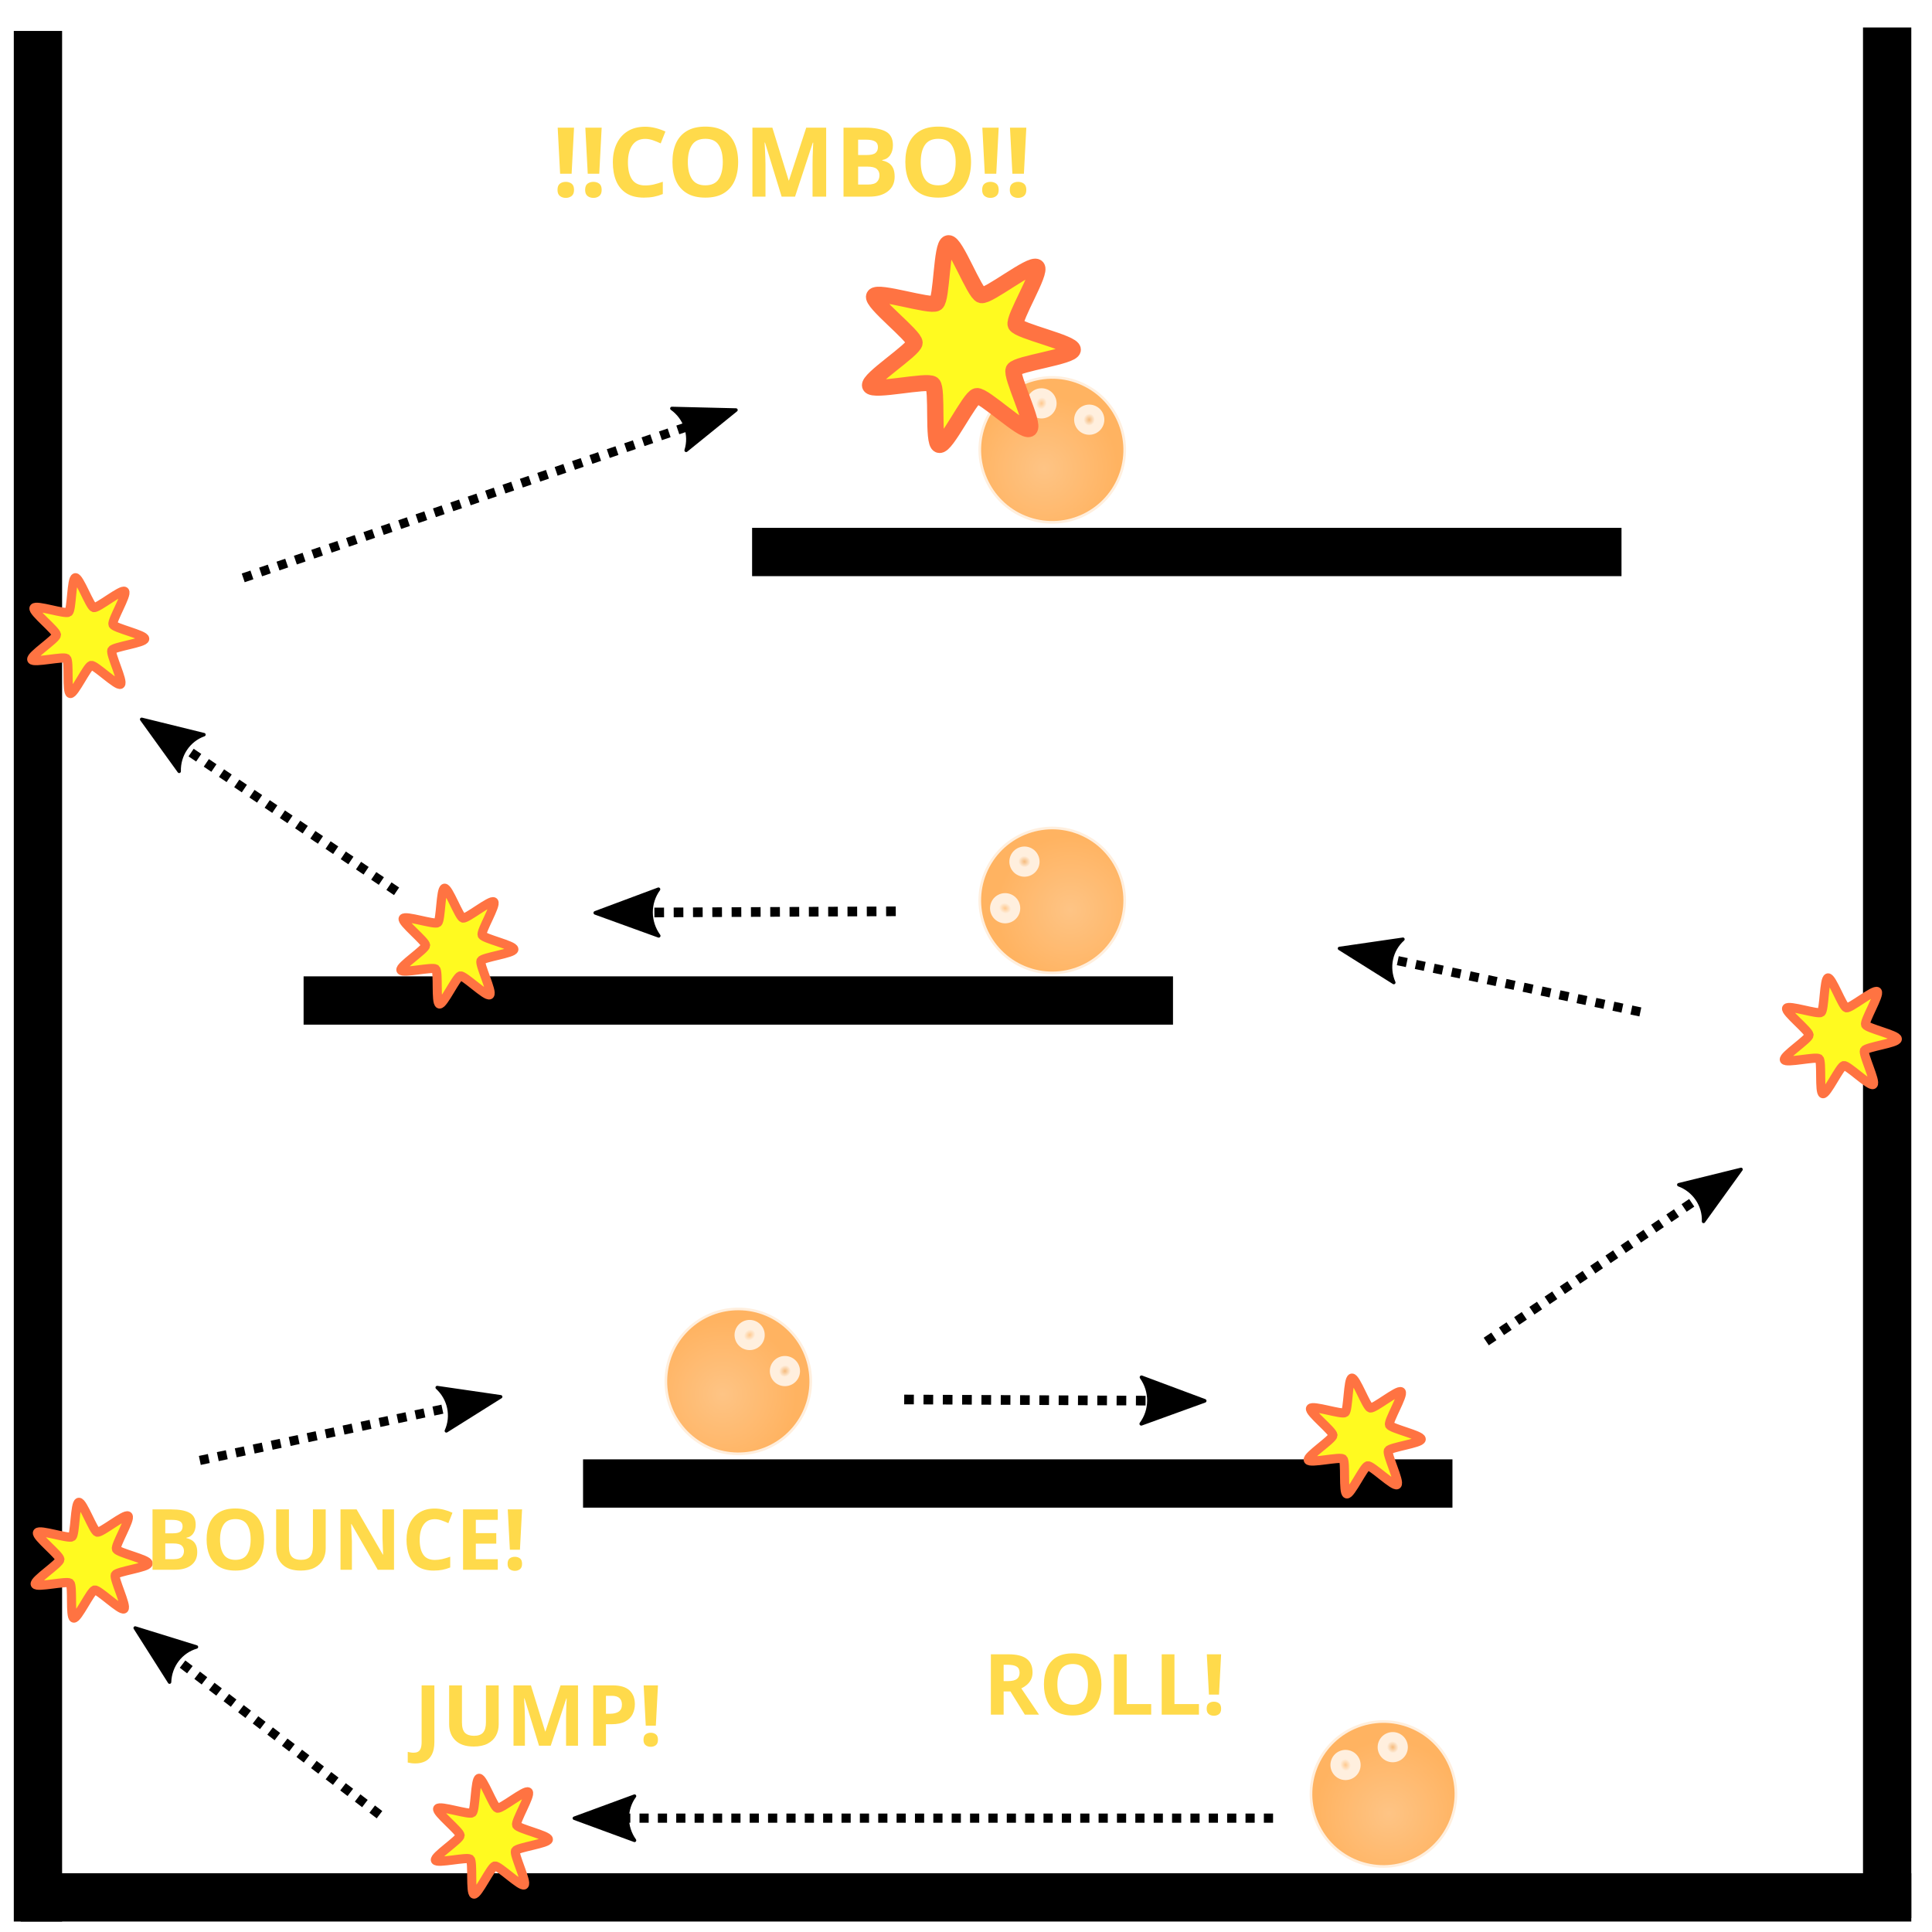
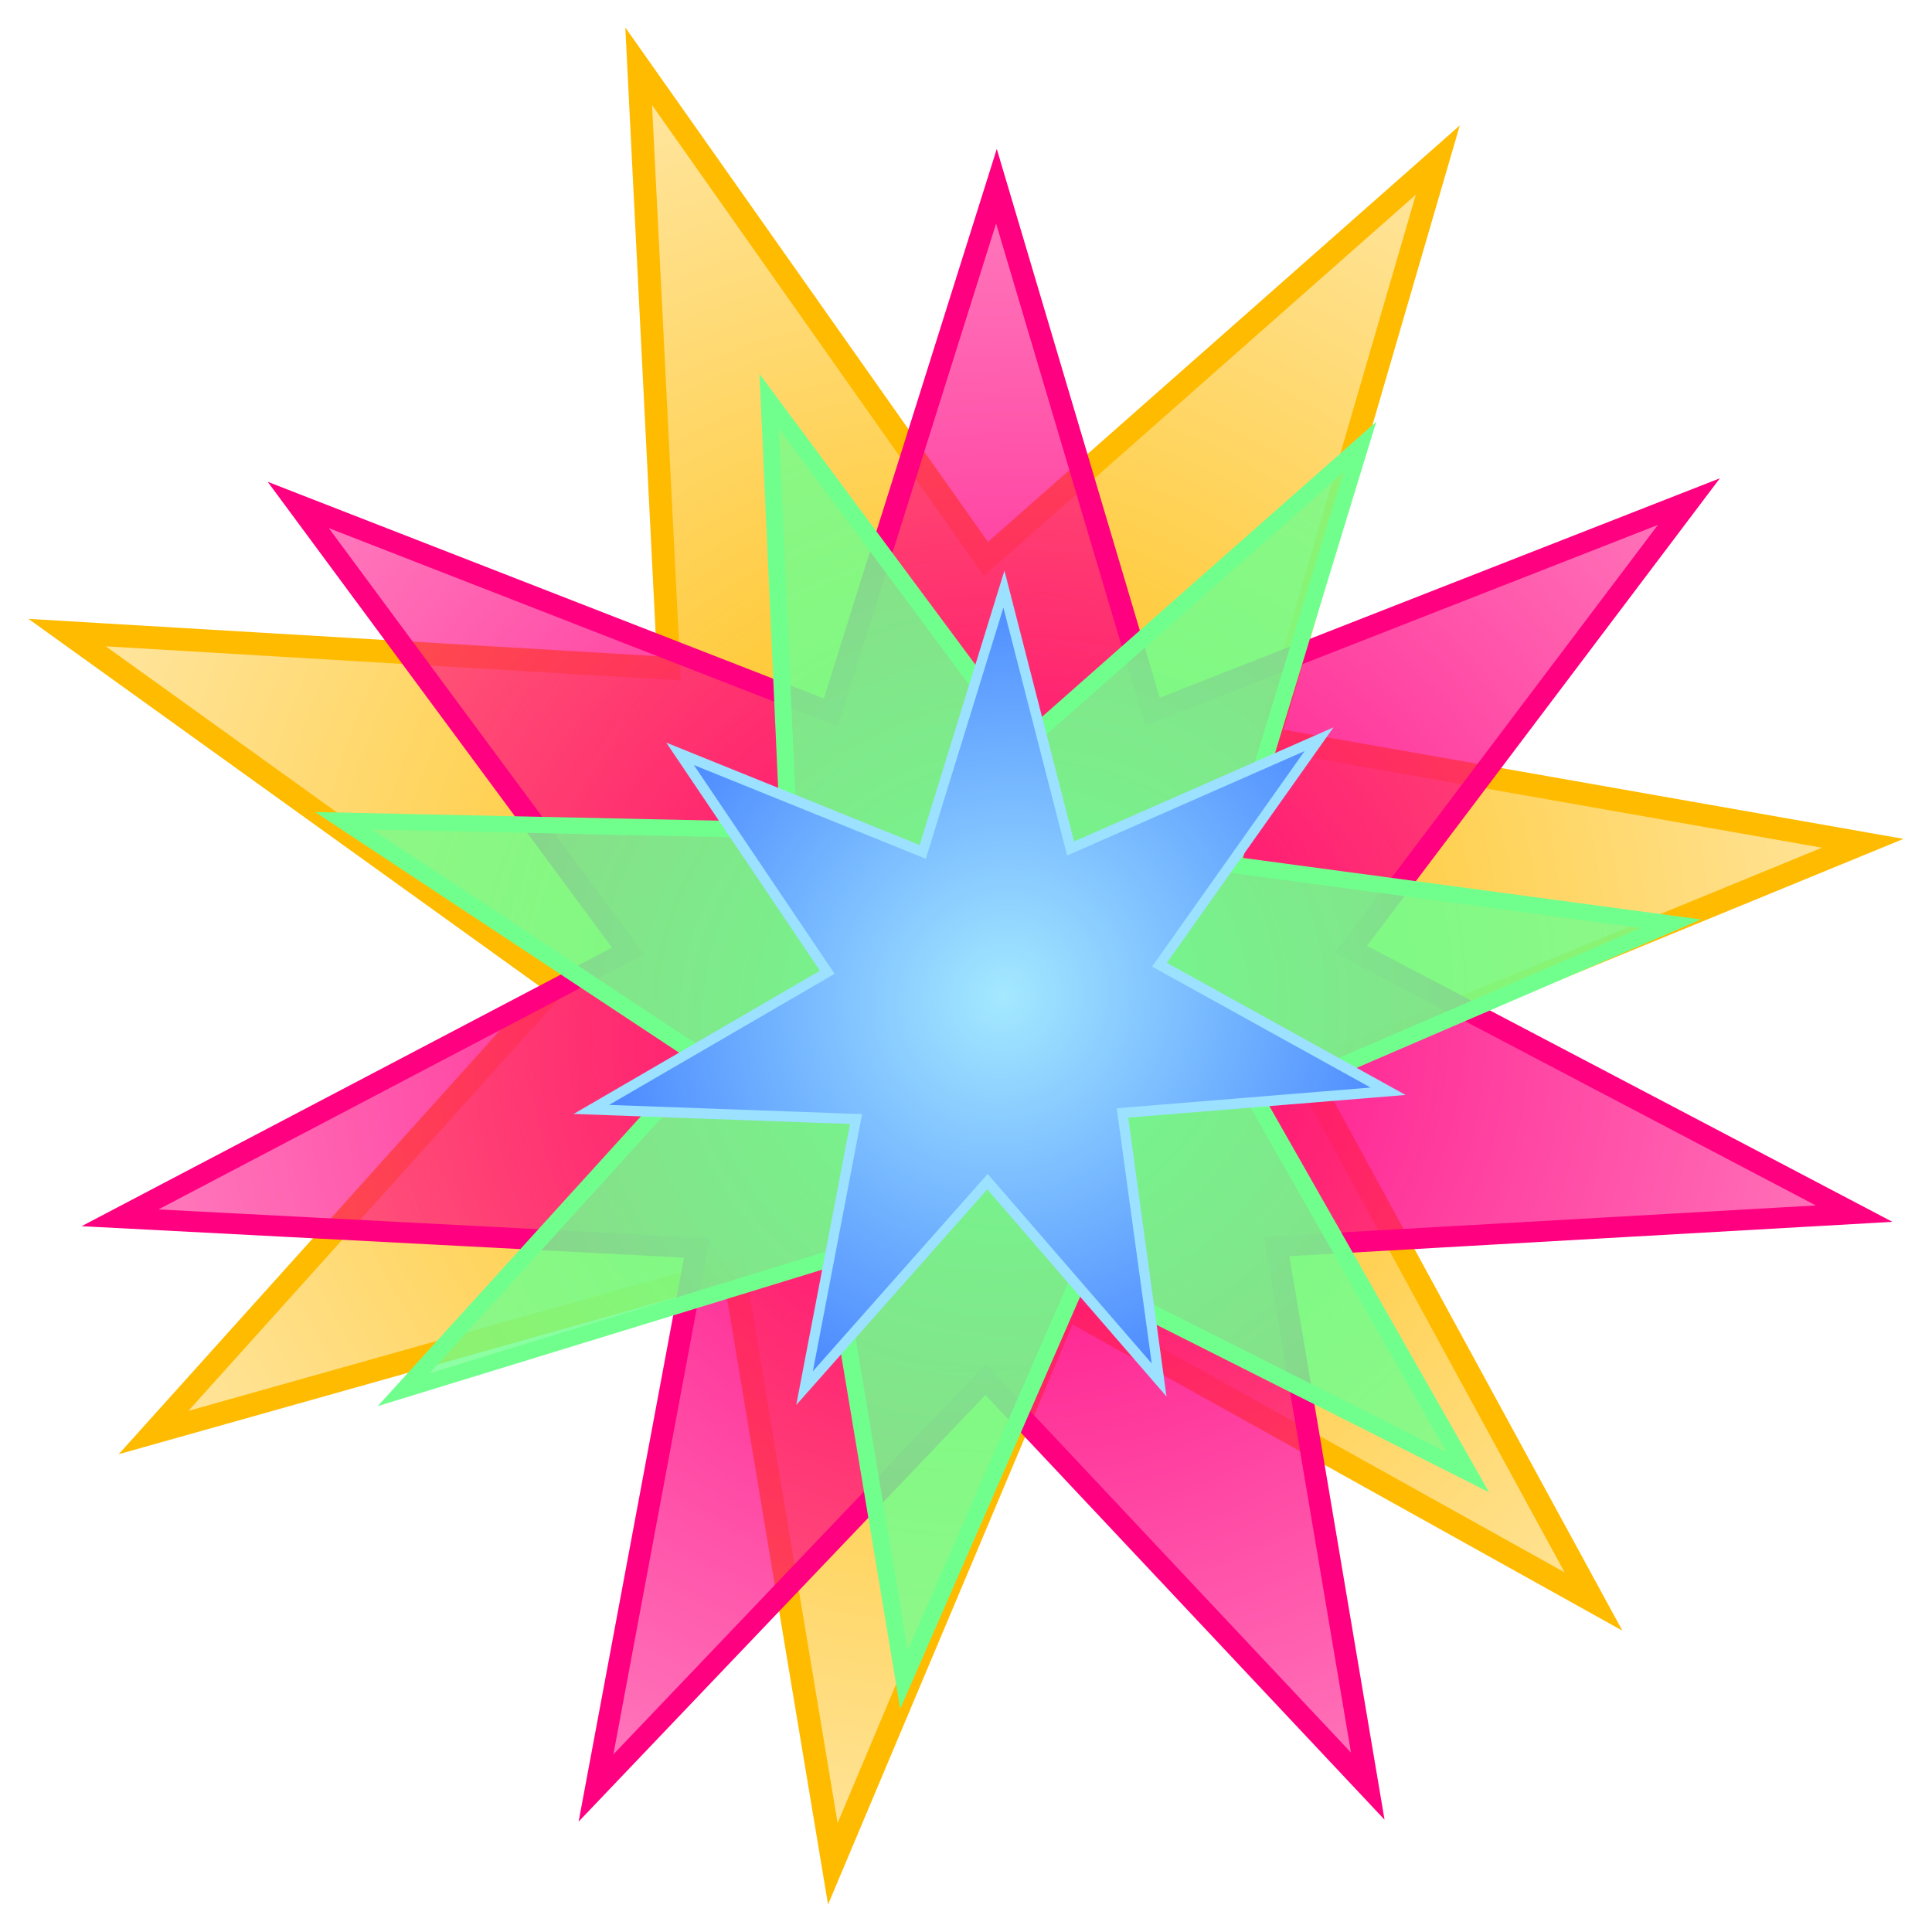
- <svg xmlns="http://www.w3.org/2000/svg" xmlns:xlink="http://www.w3.org/1999/xlink" width="800" height="800" viewBox="0 0 800 800" id="svg2" version="1.1">
+ <svg xmlns="http://www.w3.org/2000/svg" xmlns:xlink="http://www.w3.org/1999/xlink" width="512" height="512" viewBox="0 0 512 512" id="svg2" version="1.1">
  <defs id="defs4">
-     <marker orient="auto" refY="0.0" refX="0.0" id="marker7820" style="overflow:visible;">
-       <path id="path7822" style="fill-rule:evenodd;stroke-width:0.625;stroke-linejoin:round;stroke:#000000;stroke-opacity:1;fill:#000000;fill-opacity:1" d="M 8.719,4.034 L -2.207,0.016 L 8.719,-4.002 C 6.973,-1.63 6.983,1.616 8.719,4.034 z " transform="scale(0.6) rotate(180) translate(0,0)" />
-     </marker>
-     <marker style="overflow:visible;" id="marker7634" refX="0.0" refY="0.0" orient="auto">
-       <path transform="scale(0.6) rotate(180) translate(0,0)" d="M 8.719,4.034 L -2.207,0.016 L 8.719,-4.002 C 6.973,-1.63 6.983,1.616 8.719,4.034 z " style="fill-rule:evenodd;stroke-width:0.625;stroke-linejoin:round;stroke:#000000;stroke-opacity:1;fill:#000000;fill-opacity:1" id="path7636" />
-     </marker>
-     <marker orient="auto" refY="0.0" refX="0.0" id="marker7262" style="overflow:visible;">
-       <path id="path7264" style="fill-rule:evenodd;stroke-width:0.625;stroke-linejoin:round;stroke:#000000;stroke-opacity:1;fill:#000000;fill-opacity:1" d="M 8.719,4.034 L -2.207,0.016 L 8.719,-4.002 C 6.973,-1.63 6.983,1.616 8.719,4.034 z " transform="scale(0.6) rotate(180) translate(0,0)" />
-     </marker>
-     <marker style="overflow:visible;" id="marker7016" refX="0.0" refY="0.0" orient="auto">
-       <path transform="scale(0.6) rotate(180) translate(0,0)" d="M 8.719,4.034 L -2.207,0.016 L 8.719,-4.002 C 6.973,-1.63 6.983,1.616 8.719,4.034 z " style="fill-rule:evenodd;stroke-width:0.625;stroke-linejoin:round;stroke:#000000;stroke-opacity:1;fill:#000000;fill-opacity:1" id="path7018" />
-     </marker>
-     <marker orient="auto" refY="0.0" refX="0.0" id="marker6890" style="overflow:visible;">
-       <path id="path6892" style="fill-rule:evenodd;stroke-width:0.625;stroke-linejoin:round;stroke:#000000;stroke-opacity:1;fill:#000000;fill-opacity:1" d="M 8.719,4.034 L -2.207,0.016 L 8.719,-4.002 C 6.973,-1.63 6.983,1.616 8.719,4.034 z " transform="scale(0.6) rotate(180) translate(0,0)" />
-     </marker>
-     <marker style="overflow:visible;" id="marker6326" refX="0.0" refY="0.0" orient="auto">
-       <path transform="scale(0.6) rotate(180) translate(0,0)" d="M 8.719,4.034 L -2.207,0.016 L 8.719,-4.002 C 6.973,-1.63 6.983,1.616 8.719,4.034 z " style="fill-rule:evenodd;stroke-width:0.625;stroke-linejoin:round;stroke:#000000;stroke-opacity:1;fill:#000000;fill-opacity:1" id="path6328" />
-     </marker>
-     <marker orient="auto" refY="0.0" refX="0.0" id="marker6104" style="overflow:visible;">
-       <path id="path6106" style="fill-rule:evenodd;stroke-width:0.625;stroke-linejoin:round;stroke:#000000;stroke-opacity:1;fill:#000000;fill-opacity:1" d="M 8.719,4.034 L -2.207,0.016 L 8.719,-4.002 C 6.973,-1.63 6.983,1.616 8.719,4.034 z " transform="scale(0.6) rotate(180) translate(0,0)" />
-     </marker>
-     <marker style="overflow:visible;" id="marker5646" refX="0.0" refY="0.0" orient="auto">
-       <path transform="scale(0.6) rotate(180) translate(0,0)" d="M 8.719,4.034 L -2.207,0.016 L 8.719,-4.002 C 6.973,-1.63 6.983,1.616 8.719,4.034 z " style="fill-rule:evenodd;stroke-width:0.625;stroke-linejoin:round;stroke:#000000;stroke-opacity:1;fill:#000000;fill-opacity:1" id="path5648" />
-     </marker>
-     <marker orient="auto" refY="0.0" refX="0.0" id="marker5406" style="overflow:visible;">
-       <path id="path5408" style="fill-rule:evenodd;stroke-width:0.625;stroke-linejoin:round;stroke:#000000;stroke-opacity:1;fill:#000000;fill-opacity:1" d="M 8.719,4.034 L -2.207,0.016 L 8.719,-4.002 C 6.973,-1.63 6.983,1.616 8.719,4.034 z " transform="scale(0.6) rotate(180) translate(0,0)" />
-     </marker>
-     <marker orient="auto" refY="0.0" refX="0.0" id="Arrow2Mend" style="overflow:visible;">
-       <path id="path4207" style="fill-rule:evenodd;stroke-width:0.625;stroke-linejoin:round;stroke:#000000;stroke-opacity:1;fill:#000000;fill-opacity:1" d="M 8.719,4.034 L -2.207,0.016 L 8.719,-4.002 C 6.973,-1.63 6.983,1.616 8.719,4.034 z " transform="scale(0.6) rotate(180) translate(0,0)" />
-     </marker>
-     <marker orient="auto" refY="0.0" refX="0.0" id="marker5304" style="overflow:visible;">
-       <path id="path5306" d="M 0.0,0.0 L 5.0,-5.0 L -12.5,0.0 L 5.0,5.0 L 0.0,0.0 z " style="fill-rule:evenodd;stroke:#000000;stroke-width:1pt;stroke-opacity:1;fill:#000000;fill-opacity:1" transform="scale(0.4) rotate(180) translate(10,0)" />
-     </marker>
-     <marker orient="auto" refY="0" refX="0" id="Arrow1Mend" style="overflow:visible">
-       <path id="path4189" d="M 0,0 5,-5 -12.5,0 5,5 0,0 Z" style="fill-rule:evenodd;stroke:#000000;stroke-width:1pt" transform="matrix(-0.4,0,0,-0.4,-4,0)" />
-     </marker>
-     <marker style="overflow:visible" id="marker4580" refX="0" refY="0" orient="auto">
-       <path transform="matrix(-0.4,0,0,-0.4,-4,0)" style="fill:#ff4d42;fill-opacity:1;fill-rule:evenodd;stroke:#ff4d42;stroke-width:1pt;stroke-opacity:1" d="M 0,0 5,-5 -12.5,0 5,5 0,0 Z" id="path4582" />
-     </marker>
-     <marker orient="auto" refY="0" refX="0" id="TriangleOutL" style="overflow:visible">
-       <path id="path4322" d="m 5.77,0 -8.65,5 0,-10 8.65,5 z" style="fill:#000000;fill-opacity:1;fill-rule:evenodd;stroke:#000000;stroke-width:1pt;stroke-opacity:1" transform="scale(0.8,0.8)" />
-     </marker>
-     <linearGradient id="linearGradient5611">
-       <stop id="stop5613" offset="0" style="stop-color:#f5bb7d;stop-opacity:1" />
-       <stop id="stop5615" offset="1" style="stop-color:#ffefde;stop-opacity:1" />
+     <linearGradient id="linearGradient5414">
+       <stop style="stop-color:#70ff8d;stop-opacity:1;" offset="0" id="stop5410" />
+       <stop style="stop-color:#70ff8d;stop-opacity:0.787" offset="1" id="stop5412" />
    </linearGradient>
-     <linearGradient id="linearGradient5603">
-       <stop id="stop5605" offset="0" style="stop-color:#ffc98f;stop-opacity:1" />
-       <stop id="stop5607" offset="1" style="stop-color:#ffefde;stop-opacity:1" />
+     <linearGradient id="linearGradient5406">
+       <stop style="stop-color:#ff0080;stop-opacity:1;" offset="0" id="stop5402" />
+       <stop style="stop-color:#ff0080;stop-opacity:0.54" offset="1" id="stop5404" />
+     </linearGradient>
+     <linearGradient id="linearGradient5398">
+       <stop style="stop-color:#ffbb00;stop-opacity:1;" offset="0" id="stop5394" />
+       <stop style="stop-color:#ffbb00;stop-opacity:0.371" offset="1" id="stop5396" />
+     </linearGradient>
+     <linearGradient id="linearGradient5390">
+       <stop style="stop-color:#a4e9ff;stop-opacity:1" offset="0" id="stop5386" />
+       <stop style="stop-color:#4d8bff;stop-opacity:1" offset="1" id="stop5388" />
+     </linearGradient>
+     <linearGradient id="linearGradient4175">
+       <stop style="stop-color:#ffe000;stop-opacity:1;" offset="0" id="stop4177" />
+       <stop style="stop-color:#ff9601;stop-opacity:1" offset="1" id="stop4179" />
    </linearGradient>
    <linearGradient id="linearGradient5587">
-       <stop id="stop5589" offset="0" style="stop-color:#fec485;stop-opacity:1" />
-       <stop id="stop5591" offset="1" style="stop-color:#ffb361;stop-opacity:1" />
+       <stop style="stop-color:#f8ba32;stop-opacity:1" offset="0" id="stop5589" />
+       <stop style="stop-color:#ff9500;stop-opacity:1" offset="1" id="stop5591" />
    </linearGradient>
-     <radialGradient gradientUnits="userSpaceOnUse" r="30.55" fy="1029.505" fx="30.536" cy="1029.505" cx="30.536" id="radialGradient5593" xlink:href="#linearGradient5587" />
-     <radialGradient gradientTransform="matrix(0.3403158,0.01446679,-0.01703189,0.4006571,30.88827,601.6337)" gradientUnits="userSpaceOnUse" r="6.25" fy="1004.327" fx="20.893" cy="1004.327" cx="20.893" id="radialGradient5609" xlink:href="#linearGradient5603" />
-     <radialGradient gradientTransform="matrix(0.3700961,-0.04073803,0.04376205,0.3975686,-17.6304,606.7401)" gradientUnits="userSpaceOnUse" r="6.25" fy="1004.327" fx="41.786" cy="1004.327" cx="41.786" id="radialGradient5619" xlink:href="#linearGradient5611" />
-     <radialGradient xlink:href="#linearGradient5587" id="radialGradient5210" gradientUnits="userSpaceOnUse" cx="30.536" cy="1029.505" fx="30.536" fy="1029.505" r="30.55" />
-     <radialGradient xlink:href="#linearGradient5603" id="radialGradient5212" gradientUnits="userSpaceOnUse" gradientTransform="matrix(0.3403158,0.01446679,-0.01703189,0.4006571,30.88827,601.6337)" cx="20.893" cy="1004.327" fx="20.893" fy="1004.327" r="6.25" />
-     <radialGradient xlink:href="#linearGradient5611" id="radialGradient5214" gradientUnits="userSpaceOnUse" gradientTransform="matrix(0.3700961,-0.04073803,0.04376205,0.3975686,-17.6304,606.7401)" cx="41.786" cy="1004.327" fx="41.786" fy="1004.327" r="6.25" />
-     <radialGradient xlink:href="#linearGradient5587" id="radialGradient5226" gradientUnits="userSpaceOnUse" cx="30.536" cy="1029.505" fx="30.536" fy="1029.505" r="30.55" />
-     <radialGradient xlink:href="#linearGradient5603" id="radialGradient5228" gradientUnits="userSpaceOnUse" gradientTransform="matrix(0.3403158,0.01446679,-0.01703189,0.4006571,30.88827,601.6337)" cx="20.893" cy="1004.327" fx="20.893" fy="1004.327" r="6.25" />
-     <radialGradient xlink:href="#linearGradient5611" id="radialGradient5230" gradientUnits="userSpaceOnUse" gradientTransform="matrix(0.3700961,-0.04073803,0.04376205,0.3975686,-17.6304,606.7401)" cx="41.786" cy="1004.327" fx="41.786" fy="1004.327" r="6.25" />
-     <radialGradient xlink:href="#linearGradient5587" id="radialGradient5242" gradientUnits="userSpaceOnUse" cx="30.536" cy="1029.505" fx="30.536" fy="1029.505" r="30.55" />
-     <radialGradient xlink:href="#linearGradient5603" id="radialGradient5244" gradientUnits="userSpaceOnUse" gradientTransform="matrix(0.3403158,0.01446679,-0.01703189,0.4006571,30.88827,601.6337)" cx="20.893" cy="1004.327" fx="20.893" fy="1004.327" r="6.25" />
-     <radialGradient xlink:href="#linearGradient5611" id="radialGradient5246" gradientUnits="userSpaceOnUse" gradientTransform="matrix(0.3700961,-0.04073803,0.04376205,0.3975686,-17.6304,606.7401)" cx="41.786" cy="1004.327" fx="41.786" fy="1004.327" r="6.25" />
+     <radialGradient xlink:href="#linearGradient5587" id="radialGradient5593" cx="31.556" cy="996.153" fx="31.556" fy="996.153" r="30.55" gradientUnits="userSpaceOnUse" gradientTransform="matrix(0.8124358,0.00347267,-0.00360213,0.8427416,9.55859,184.896)" />
+     <linearGradient xlink:href="#linearGradient4175" id="linearGradient4181" x1="31.607" y1="1024.505" x2="31.619" y2="1030.201" gradientUnits="userSpaceOnUse" />
+     <radialGradient xlink:href="#linearGradient5390" id="radialGradient5392" cx="250.132" cy="790.51" fx="250.132" fy="790.51" r="237.927" gradientTransform="matrix(1,0,0,1.001039,0,-0.8213409)" gradientUnits="userSpaceOnUse" />
+     <radialGradient xlink:href="#linearGradient5398" id="radialGradient5400" cx="250.414" cy="790.77" fx="250.414" fy="790.77" r="248.458" gradientTransform="matrix(1,0,0,1.001039,0,-0.8216108)" gradientUnits="userSpaceOnUse" />
+     <radialGradient xlink:href="#linearGradient5406" id="radialGradient5408" cx="250.132" cy="790.51" fx="250.132" fy="790.51" r="237.927" gradientTransform="matrix(1,0,0,1.001039,0,-0.8213409)" gradientUnits="userSpaceOnUse" />
+     <radialGradient xlink:href="#linearGradient5414" id="radialGradient5416" cx="250.414" cy="790.77" fx="250.414" fy="790.77" r="248.458" gradientTransform="matrix(1,0,0,1.001039,0,-0.8216108)" gradientUnits="userSpaceOnUse" />
  </defs>
-   <g id="layer1" transform="translate(0,-252.3622)">
-     <path style="fill:none;fill-rule:evenodd;stroke:#000000;stroke-width:20;stroke-linecap:butt;stroke-linejoin:miter;stroke-miterlimit:4;stroke-dasharray:none;stroke-opacity:1" d="m 241.429,866.648 360,0" id="path5089" />
-     <path id="path5091" d="m 8.571,1038.03 782.857,0" style="fill:none;fill-rule:evenodd;stroke:#000000;stroke-width:20;stroke-linecap:butt;stroke-linejoin:miter;stroke-miterlimit:4;stroke-dasharray:none;stroke-opacity:1" />
-     <path id="path5093" d="m 311.429,480.934 360,0" style="fill:none;fill-rule:evenodd;stroke:#000000;stroke-width:20;stroke-linecap:butt;stroke-linejoin:miter;stroke-miterlimit:4;stroke-dasharray:none;stroke-opacity:1" />
-     <path style="fill:none;fill-rule:evenodd;stroke:#000000;stroke-width:20;stroke-linecap:butt;stroke-linejoin:miter;stroke-miterlimit:4;stroke-dasharray:none;stroke-opacity:1" d="m 125.714,666.648 360,0" id="path5095" />
-     <path style="fill:none;fill-rule:evenodd;stroke:#000000;stroke-width:20;stroke-linecap:butt;stroke-linejoin:miter;stroke-miterlimit:4;stroke-dasharray:none;stroke-opacity:1" d="m 15.714,265.173 0,782.857" id="path5099" />
-     <path id="path5101" d="m 781.429,263.744 0,782.857" style="fill:none;fill-rule:evenodd;stroke:#000000;stroke-width:20;stroke-linecap:butt;stroke-linejoin:miter;stroke-miterlimit:4;stroke-dasharray:none;stroke-opacity:1" />
-     <g transform="matrix(0.9356604,-0.3529018,0.3529018,0.9356604,183.2654,50.83329)" id="layer1-2">
-       <circle r="30" cy="1021.112" cx="31.25" id="path4138" style="opacity:1;fill:url(#radialGradient5593);fill-opacity:1;stroke:#ffefde;stroke-width:1.1;stroke-miterlimit:5;stroke-dasharray:none;stroke-dashoffset:0;stroke-opacity:1" />
-       <g style="fill:#ffefde;fill-opacity:1" transform="translate(-0.0892878,0)" id="g4144">
-         <circle style="opacity:1;fill:url(#radialGradient5609);fill-opacity:1;stroke:none;stroke-width:1.1;stroke-miterlimit:4;stroke-dasharray:none;stroke-opacity:1" id="path4140" cx="20.893" cy="1004.327" r="6.25" />
-         <circle style="opacity:1;fill:url(#radialGradient5619);fill-opacity:1;stroke:none;stroke-width:1.1;stroke-miterlimit:4;stroke-dasharray:none;stroke-opacity:1" id="path4142" cx="41.786" cy="1004.327" r="6.25" />
-       </g>
+   <g id="layer1" transform="translate(0,-540.3622)">
+     <circle style="opacity:1;fill:url(#radialGradient5593);fill-opacity:1;stroke:url(#linearGradient4181);stroke-width:2;stroke-miterlimit:5;stroke-dasharray:none;stroke-dashoffset:0;stroke-opacity:1" id="path4138" cx="31.25" cy="1021.112" r="0" />
+     <g id="g5422" transform="translate(5.58615,5.591941)">
+       <path d="M 416.708,959.188 277.146,881.482 215.123,1028.685 188.861,871.122 35.102,914.41 141.915,795.639 12.205,702.415 171.66,711.872 163.673,552.336 255.698,682.9 375.448,577.186 330.745,730.54 488.059,758.252 340.291,818.917 Z" id="path5378" style="opacity:1;fill:url(#radialGradient5400);fill-opacity:1;stroke:#ffbb00;stroke-width:6.052;stroke-linecap:round;stroke-miterlimit:4;stroke-dasharray:none;stroke-dashoffset:0;stroke-opacity:1" />
+       <path transform="matrix(0.8142256,-0.4886929,0.5070765,0.7655593,-339.8955,325.7261)" style="opacity:1;fill:url(#radialGradient5408);fill-opacity:1;stroke:#ff0080;stroke-width:6.052;stroke-linecap:round;stroke-miterlimit:4;stroke-dasharray:none;stroke-dashoffset:0;stroke-opacity:1" id="path5380" d="M 416.708,959.188 277.146,881.482 215.123,1028.685 188.861,871.122 35.102,914.41 141.915,795.639 12.205,702.415 171.66,711.872 163.673,552.336 255.698,682.9 375.448,577.186 330.745,730.54 488.059,758.252 340.291,818.917 Z" />
+       <path d="M 416.708,959.188 277.146,881.482 215.123,1028.685 188.861,871.122 35.102,914.41 141.915,795.639 12.205,702.415 171.66,711.872 163.673,552.336 255.698,682.9 375.448,577.186 330.745,730.54 488.059,758.252 340.291,818.917 Z" id="path5382" style="opacity:1;fill:url(#radialGradient5416);fill-opacity:1;stroke:#70ff8d;stroke-width:6.052;stroke-linecap:round;stroke-miterlimit:4;stroke-dasharray:none;stroke-dashoffset:0;stroke-opacity:1" transform="matrix(0.4650135,-0.5747875,0.5752394,0.4245133,-308.355,611.8905)" />
+       <path transform="matrix(0.05978054,-0.449493,0.4367887,0.03843378,-99.90866,881.124)" style="opacity:1;fill:url(#radialGradient5392);fill-opacity:1;stroke:#9ce1ff;stroke-width:6.052;stroke-linecap:round;stroke-miterlimit:4;stroke-dasharray:none;stroke-dashoffset:0;stroke-opacity:1" id="path5384" d="M 416.708,959.188 277.146,881.482 215.123,1028.685 188.861,871.122 35.102,914.41 141.915,795.639 12.205,702.415 171.66,711.872 163.673,552.336 255.698,682.9 375.448,577.186 330.745,730.54 488.059,758.252 340.291,818.917 Z" />
    </g>
-     <g id="g5200" transform="matrix(0.6992119,0.7149145,-0.7149145,0.6992119,1013.872,88.04728)">
-       <circle style="opacity:1;fill:url(#radialGradient5210);fill-opacity:1;stroke:#ffefde;stroke-width:1.1;stroke-miterlimit:5;stroke-dasharray:none;stroke-dashoffset:0;stroke-opacity:1" id="circle5202" cx="31.25" cy="1021.112" r="30" />
-       <g id="g5204" transform="translate(-0.0892878,0)" style="fill:#ffefde;fill-opacity:1">
-         <circle r="6.25" cy="1004.327" cx="20.893" id="circle5206" style="opacity:1;fill:url(#radialGradient5212);fill-opacity:1;stroke:none;stroke-width:1.1;stroke-miterlimit:4;stroke-dasharray:none;stroke-opacity:1" />
-         <circle r="6.25" cy="1004.327" cx="41.786" id="circle5208" style="opacity:1;fill:url(#radialGradient5214);fill-opacity:1;stroke:none;stroke-width:1.1;stroke-miterlimit:4;stroke-dasharray:none;stroke-opacity:1" />
-       </g>
-     </g>
-     <g transform="matrix(0.3828917,-0.9237933,0.9237933,0.3828917,-519.5476,263.1125)" id="g5216">
-       <circle r="30" cy="1021.112" cx="31.25" id="circle5218" style="opacity:1;fill:url(#radialGradient5226);fill-opacity:1;stroke:#ffefde;stroke-width:1.1;stroke-miterlimit:5;stroke-dasharray:none;stroke-dashoffset:0;stroke-opacity:1" />
-       <g style="fill:#ffefde;fill-opacity:1" transform="translate(-0.0892878,0)" id="g5220">
-         <circle style="opacity:1;fill:url(#radialGradient5228);fill-opacity:1;stroke:none;stroke-width:1.1;stroke-miterlimit:4;stroke-dasharray:none;stroke-opacity:1" id="circle5222" cx="20.893" cy="1004.327" r="6.25" />
-         <circle style="opacity:1;fill:url(#radialGradient5230);fill-opacity:1;stroke:none;stroke-width:1.1;stroke-miterlimit:4;stroke-dasharray:none;stroke-opacity:1" id="circle5224" cx="41.786" cy="1004.327" r="6.25" />
-       </g>
-     </g>
-     <g transform="matrix(0.9461656,0.3236829,-0.3236829,0.9461656,736.6631,-537.6085)" id="g5232">
-       <circle r="30" cy="1021.112" cx="31.25" id="circle5234" style="opacity:1;fill:url(#radialGradient5242);fill-opacity:1;stroke:#ffefde;stroke-width:1.1;stroke-miterlimit:5;stroke-dasharray:none;stroke-dashoffset:0;stroke-opacity:1" />
-       <g style="fill:#ffefde;fill-opacity:1" transform="translate(-0.0892878,0)" id="g5236">
-         <circle style="opacity:1;fill:url(#radialGradient5244);fill-opacity:1;stroke:none;stroke-width:1.1;stroke-miterlimit:4;stroke-dasharray:none;stroke-opacity:1" id="circle5238" cx="20.893" cy="1004.327" r="6.25" />
-         <circle style="opacity:1;fill:url(#radialGradient5246);fill-opacity:1;stroke:none;stroke-width:1.1;stroke-miterlimit:4;stroke-dasharray:none;stroke-opacity:1" id="circle5240" cx="41.786" cy="1004.327" r="6.25" />
-       </g>
-     </g>
-     <path style="opacity:1;fill:#fffa20;fill-opacity:1;stroke:#ff7342;stroke-width:6;stroke-linejoin:round;stroke-miterlimit:4;stroke-dasharray:none;stroke-dashoffset:0;stroke-opacity:1" id="path5252" d="m 212.857,999.505 c -2.122,1.543 -16.797,-12.782 -19.379,-12.312 -2.581,0.47 -11.27,19.046 -13.799,18.349 -2.529,-0.697 -0.48,-21.102 -2.457,-22.827 -1.977,-1.725 -21.917,3.064 -22.95,0.652 -1.032,-2.412 16.199,-13.532 16.315,-16.153 0.116,-2.621 -16.061,-15.225 -14.818,-17.536 1.242,-2.311 20.68,4.228 22.801,2.685 2.122,-1.543 1.89,-22.05 4.471,-22.519 2.581,-0.47 9.588,18.804 12.118,19.501 2.529,0.697 18.417,-12.27 20.394,-10.545 1.977,1.725 -8.723,19.22 -7.691,21.632 1.032,2.412 21.076,6.749 20.96,9.37 -0.116,2.621 -20.466,5.163 -21.708,7.474 -1.242,2.311 7.864,20.686 5.742,22.229 z" transform="matrix(0.6275626,0,0,0.633136,83.47432,400.0136)" />
-     <path transform="matrix(0.6275626,0,0,0.633136,-82.23997,285.7279)" d="m 212.857,999.505 c -2.122,1.543 -16.797,-12.782 -19.379,-12.312 -2.581,0.47 -11.27,19.046 -13.799,18.349 -2.529,-0.697 -0.48,-21.102 -2.457,-22.827 -1.977,-1.725 -21.917,3.064 -22.95,0.652 -1.032,-2.412 16.199,-13.532 16.315,-16.153 0.116,-2.621 -16.061,-15.225 -14.818,-17.536 1.242,-2.311 20.68,4.228 22.801,2.685 2.122,-1.543 1.89,-22.05 4.471,-22.519 2.581,-0.47 9.588,18.804 12.118,19.501 2.529,0.697 18.417,-12.27 20.394,-10.545 1.977,1.725 -8.723,19.22 -7.691,21.632 1.032,2.412 21.076,6.749 20.96,9.37 -0.116,2.621 -20.466,5.163 -21.708,7.474 -1.242,2.311 7.864,20.686 5.742,22.229 z" id="path5256" style="opacity:1;fill:#fffa20;fill-opacity:1;stroke:#ff7342;stroke-width:6;stroke-linejoin:round;stroke-miterlimit:4;stroke-dasharray:none;stroke-dashoffset:0;stroke-opacity:1" />
-     <path style="opacity:1;fill:#fffa20;fill-opacity:1;stroke:#ff7342;stroke-width:6;stroke-linejoin:round;stroke-miterlimit:4;stroke-dasharray:none;stroke-dashoffset:0;stroke-opacity:1" id="path5258" d="m 212.857,999.505 c -2.122,1.543 -16.797,-12.782 -19.379,-12.312 -2.581,0.47 -11.27,19.046 -13.799,18.349 -2.529,-0.697 -0.48,-21.102 -2.457,-22.827 -1.977,-1.725 -21.917,3.064 -22.95,0.652 -1.032,-2.412 16.199,-13.532 16.315,-16.153 0.116,-2.621 -16.061,-15.225 -14.818,-17.536 1.242,-2.311 20.68,4.228 22.801,2.685 2.122,-1.543 1.89,-22.05 4.471,-22.519 2.581,-0.47 9.588,18.804 12.118,19.501 2.529,0.697 18.417,-12.27 20.394,-10.545 1.977,1.725 -8.723,19.22 -7.691,21.632 1.032,2.412 21.076,6.749 20.96,9.37 -0.116,2.621 -20.466,5.163 -21.708,7.474 -1.242,2.311 7.864,20.686 5.742,22.229 z" transform="matrix(0.6275626,0,0,0.633136,444.9029,234.2993)" />
-     <path transform="matrix(0.6275626,0,0,0.633136,642.0457,68.58501)" d="m 212.857,999.505 c -2.122,1.543 -16.797,-12.782 -19.379,-12.312 -2.581,0.47 -11.27,19.046 -13.799,18.349 -2.529,-0.697 -0.48,-21.102 -2.457,-22.827 -1.977,-1.725 -21.917,3.064 -22.95,0.652 -1.032,-2.412 16.199,-13.532 16.315,-16.153 0.116,-2.621 -16.061,-15.225 -14.818,-17.536 1.242,-2.311 20.68,4.228 22.801,2.685 2.122,-1.543 1.89,-22.05 4.471,-22.519 2.581,-0.47 9.588,18.804 12.118,19.501 2.529,0.697 18.417,-12.27 20.394,-10.545 1.977,1.725 -8.723,19.22 -7.691,21.632 1.032,2.412 21.076,6.749 20.96,9.37 -0.116,2.621 -20.466,5.163 -21.708,7.474 -1.242,2.311 7.864,20.686 5.742,22.229 z" id="path5260" style="opacity:1;fill:#fffa20;fill-opacity:1;stroke:#ff7342;stroke-width:6;stroke-linejoin:round;stroke-miterlimit:4;stroke-dasharray:none;stroke-dashoffset:0;stroke-opacity:1" />
-     <path style="opacity:1;fill:#fffa20;fill-opacity:1;stroke:#ff7342;stroke-width:6;stroke-linejoin:round;stroke-miterlimit:4;stroke-dasharray:none;stroke-dashoffset:0;stroke-opacity:1" id="path5262" d="m 212.857,999.505 c -2.122,1.543 -16.797,-12.782 -19.379,-12.312 -2.581,0.47 -11.27,19.046 -13.799,18.349 -2.529,-0.697 -0.48,-21.102 -2.457,-22.827 -1.977,-1.725 -21.917,3.064 -22.95,0.652 -1.032,-2.412 16.199,-13.532 16.315,-16.153 0.116,-2.621 -16.061,-15.225 -14.818,-17.536 1.242,-2.311 20.68,4.228 22.801,2.685 2.122,-1.543 1.89,-22.05 4.471,-22.519 2.581,-0.47 9.588,18.804 12.118,19.501 2.529,0.697 18.417,-12.27 20.394,-10.545 1.977,1.725 -8.723,19.22 -7.691,21.632 1.032,2.412 21.076,6.749 20.96,9.37 -0.116,2.621 -20.466,5.163 -21.708,7.474 -1.242,2.311 7.864,20.686 5.742,22.229 z" transform="matrix(0.6275626,0,0,0.633136,69.18861,31.44216)" />
-     <path transform="matrix(0.6275626,0,0,0.633136,-83.66854,-97.12927)" d="m 212.857,999.505 c -2.122,1.543 -16.797,-12.782 -19.379,-12.312 -2.581,0.47 -11.27,19.046 -13.799,18.349 -2.529,-0.697 -0.48,-21.102 -2.457,-22.827 -1.977,-1.725 -21.917,3.064 -22.95,0.652 -1.032,-2.412 16.199,-13.532 16.315,-16.153 0.116,-2.621 -16.061,-15.225 -14.818,-17.536 1.242,-2.311 20.68,4.228 22.801,2.685 2.122,-1.543 1.89,-22.05 4.471,-22.519 2.581,-0.47 9.588,18.804 12.118,19.501 2.529,0.697 18.417,-12.27 20.394,-10.545 1.977,1.725 -8.723,19.22 -7.691,21.632 1.032,2.412 21.076,6.749 20.96,9.37 -0.116,2.621 -20.466,5.163 -21.708,7.474 -1.242,2.311 7.864,20.686 5.742,22.229 z" id="path5264" style="opacity:1;fill:#fffa20;fill-opacity:1;stroke:#ff7342;stroke-width:6;stroke-linejoin:round;stroke-miterlimit:4;stroke-dasharray:none;stroke-dashoffset:0;stroke-opacity:1" />
-     <path style="opacity:1;fill:#fffa20;fill-opacity:1;stroke:#ff7342;stroke-width:6;stroke-linejoin:round;stroke-miterlimit:4;stroke-dasharray:none;stroke-dashoffset:0;stroke-opacity:1" id="path5266" d="m 212.857,999.505 c -2.122,1.543 -16.797,-12.782 -19.379,-12.312 -2.581,0.47 -11.27,19.046 -13.799,18.349 -2.529,-0.697 -0.48,-21.102 -2.457,-22.827 -1.977,-1.725 -21.917,3.064 -22.95,0.652 -1.032,-2.412 16.199,-13.532 16.315,-16.153 0.116,-2.621 -16.061,-15.225 -14.818,-17.536 1.242,-2.311 20.68,4.228 22.801,2.685 2.122,-1.543 1.89,-22.05 4.471,-22.519 2.581,-0.47 9.588,18.804 12.118,19.501 2.529,0.697 18.417,-12.27 20.394,-10.545 1.977,1.725 -8.723,19.22 -7.691,21.632 1.032,2.412 21.076,6.749 20.96,9.37 -0.116,2.621 -20.466,5.163 -21.708,7.474 -1.242,2.311 7.864,20.686 5.742,22.229 z" transform="matrix(1.125029,0,0,1.103954,186.7679,-673.4535)" />
-     <text xml:space="preserve" style="font-style:normal;font-variant:normal;font-weight:bold;font-stretch:normal;font-size:40px;line-height:125%;font-family:'American Typewriter';-inkscape-font-specification:'American Typewriter, Bold';text-align:start;letter-spacing:0px;word-spacing:0px;writing-mode:lr-tb;text-anchor:start;fill:#ffda4b;fill-opacity:1;stroke:none;stroke-width:1px;stroke-linecap:butt;stroke-linejoin:miter;stroke-opacity:1" x="228.571" y="333.791" id="text5268">
-       <tspan id="tspan5270" x="228.571" y="333.791">!!COMBO!!</tspan>
-     </text>
-     <text id="text5272" y="962.362" x="407.143" style="font-style:normal;font-variant:normal;font-weight:bold;font-stretch:normal;font-size:35px;line-height:125%;font-family:'American Typewriter';-inkscape-font-specification:'American Typewriter, Bold';text-align:start;letter-spacing:0px;word-spacing:0px;writing-mode:lr-tb;text-anchor:start;fill:#ffda4b;fill-opacity:1;stroke:none;stroke-width:1px;stroke-linecap:butt;stroke-linejoin:miter;stroke-opacity:1" xml:space="preserve">
-       <tspan y="962.362" x="407.143" id="tspan5274">ROLL!</tspan>
-     </text>
-     <text xml:space="preserve" style="font-style:normal;font-variant:normal;font-weight:bold;font-stretch:normal;font-size:35px;line-height:125%;font-family:'American Typewriter';-inkscape-font-specification:'American Typewriter, Bold';text-align:start;letter-spacing:0px;word-spacing:0px;writing-mode:lr-tb;text-anchor:start;fill:#ffda4b;fill-opacity:1;stroke:none;stroke-width:1px;stroke-linecap:butt;stroke-linejoin:miter;stroke-opacity:1" x="171.429" y="975.219" id="text5276">
-       <tspan x="171.429" y="975.219" id="tspan5280">JUMP!</tspan>
-     </text>
-     <text id="text5282" y="902.362" x="60" style="font-style:normal;font-variant:normal;font-weight:bold;font-stretch:normal;font-size:35px;line-height:125%;font-family:'American Typewriter';-inkscape-font-specification:'American Typewriter, Bold';text-align:start;letter-spacing:0px;word-spacing:0px;writing-mode:lr-tb;text-anchor:start;fill:#ffda4b;fill-opacity:1;stroke:none;stroke-width:1px;stroke-linecap:butt;stroke-linejoin:miter;stroke-opacity:1" xml:space="preserve">
-       <tspan y="902.362" x="60" id="tspan5284">BOUNCE!</tspan>
-       <tspan id="tspan5286" y="946.112" x="60" />
-     </text>
-     <path style="fill:none;fill-rule:evenodd;stroke:#000000;stroke-width:3.802;stroke-linecap:butt;stroke-linejoin:miter;stroke-opacity:1;stroke-miterlimit:4;stroke-dasharray:3.802,3.802;stroke-dashoffset:0;marker-end:url(#marker5406)" d="m 527.143,1005.219 -284.286,0" id="path5290" />
-     <path style="fill:none;fill-rule:evenodd;stroke:#000000;stroke-width:3.802;stroke-linecap:butt;stroke-linejoin:miter;stroke-opacity:1;marker-end:url(#marker5646);stroke-miterlimit:4;stroke-dasharray:3.802,3.802;stroke-dashoffset:0" d="M 157.143,1003.791 60,929.505" id="path6022" />
-     <path id="path6102" d="M 82.745,857.092 202.395,831.813" style="fill:none;fill-rule:evenodd;stroke:#000000;stroke-width:3.802;stroke-linecap:butt;stroke-linejoin:miter;stroke-miterlimit:4;stroke-dasharray:3.802,3.802;stroke-dashoffset:0;stroke-opacity:1;marker-end:url(#marker6104)" />
-     <path style="fill:none;fill-rule:evenodd;stroke:#000000;stroke-width:3.998;stroke-linecap:butt;stroke-linejoin:miter;stroke-miterlimit:4;stroke-dasharray:3.998,3.998;stroke-dashoffset:0;stroke-opacity:1;marker-end:url(#marker6326)" d="m 374.41,831.858 119.127,0.576" id="path6324" />
-     <path id="path6888" d="m 370.918,629.715 -119.127,0.576" style="fill:none;fill-rule:evenodd;stroke:#000000;stroke-width:3.998;stroke-linecap:butt;stroke-linejoin:miter;stroke-miterlimit:4;stroke-dasharray:3.998,3.998;stroke-dashoffset:0;stroke-opacity:1;marker-end:url(#marker6890)" />
-     <path style="fill:none;fill-rule:evenodd;stroke:#000000;stroke-width:3.802;stroke-linecap:butt;stroke-linejoin:miter;stroke-miterlimit:4;stroke-dasharray:3.802,3.802;stroke-dashoffset:0;stroke-opacity:1;marker-end:url(#marker7016)" d="M 679.233,671.378 559.584,646.099" id="path7014" />
-     <path id="path7260" d="M 615.426,807.86 716.782,739.435" style="fill:none;fill-rule:evenodd;stroke:#000000;stroke-width:3.802;stroke-linecap:butt;stroke-linejoin:miter;stroke-miterlimit:4;stroke-dasharray:3.802,3.802;stroke-dashoffset:0;stroke-opacity:1;marker-end:url(#marker7262)" />
-     <path style="fill:none;fill-rule:evenodd;stroke:#000000;stroke-width:3.802;stroke-linecap:butt;stroke-linejoin:miter;stroke-miterlimit:4;stroke-dasharray:3.802,3.802;stroke-dashoffset:0;stroke-opacity:1;marker-end:url(#marker7634)" d="M 164.21,621.432 62.854,553.006" id="path7632" />
-     <path style="fill:none;fill-rule:evenodd;stroke:#000000;stroke-width:3.802;stroke-linecap:butt;stroke-linejoin:miter;stroke-opacity:1;stroke-miterlimit:4;stroke-dasharray:3.802,3.802;marker-end:url(#marker7820);stroke-dashoffset:0" d="M 100.714,491.648 300,423.791" id="path8130" />
  </g>
</svg>
